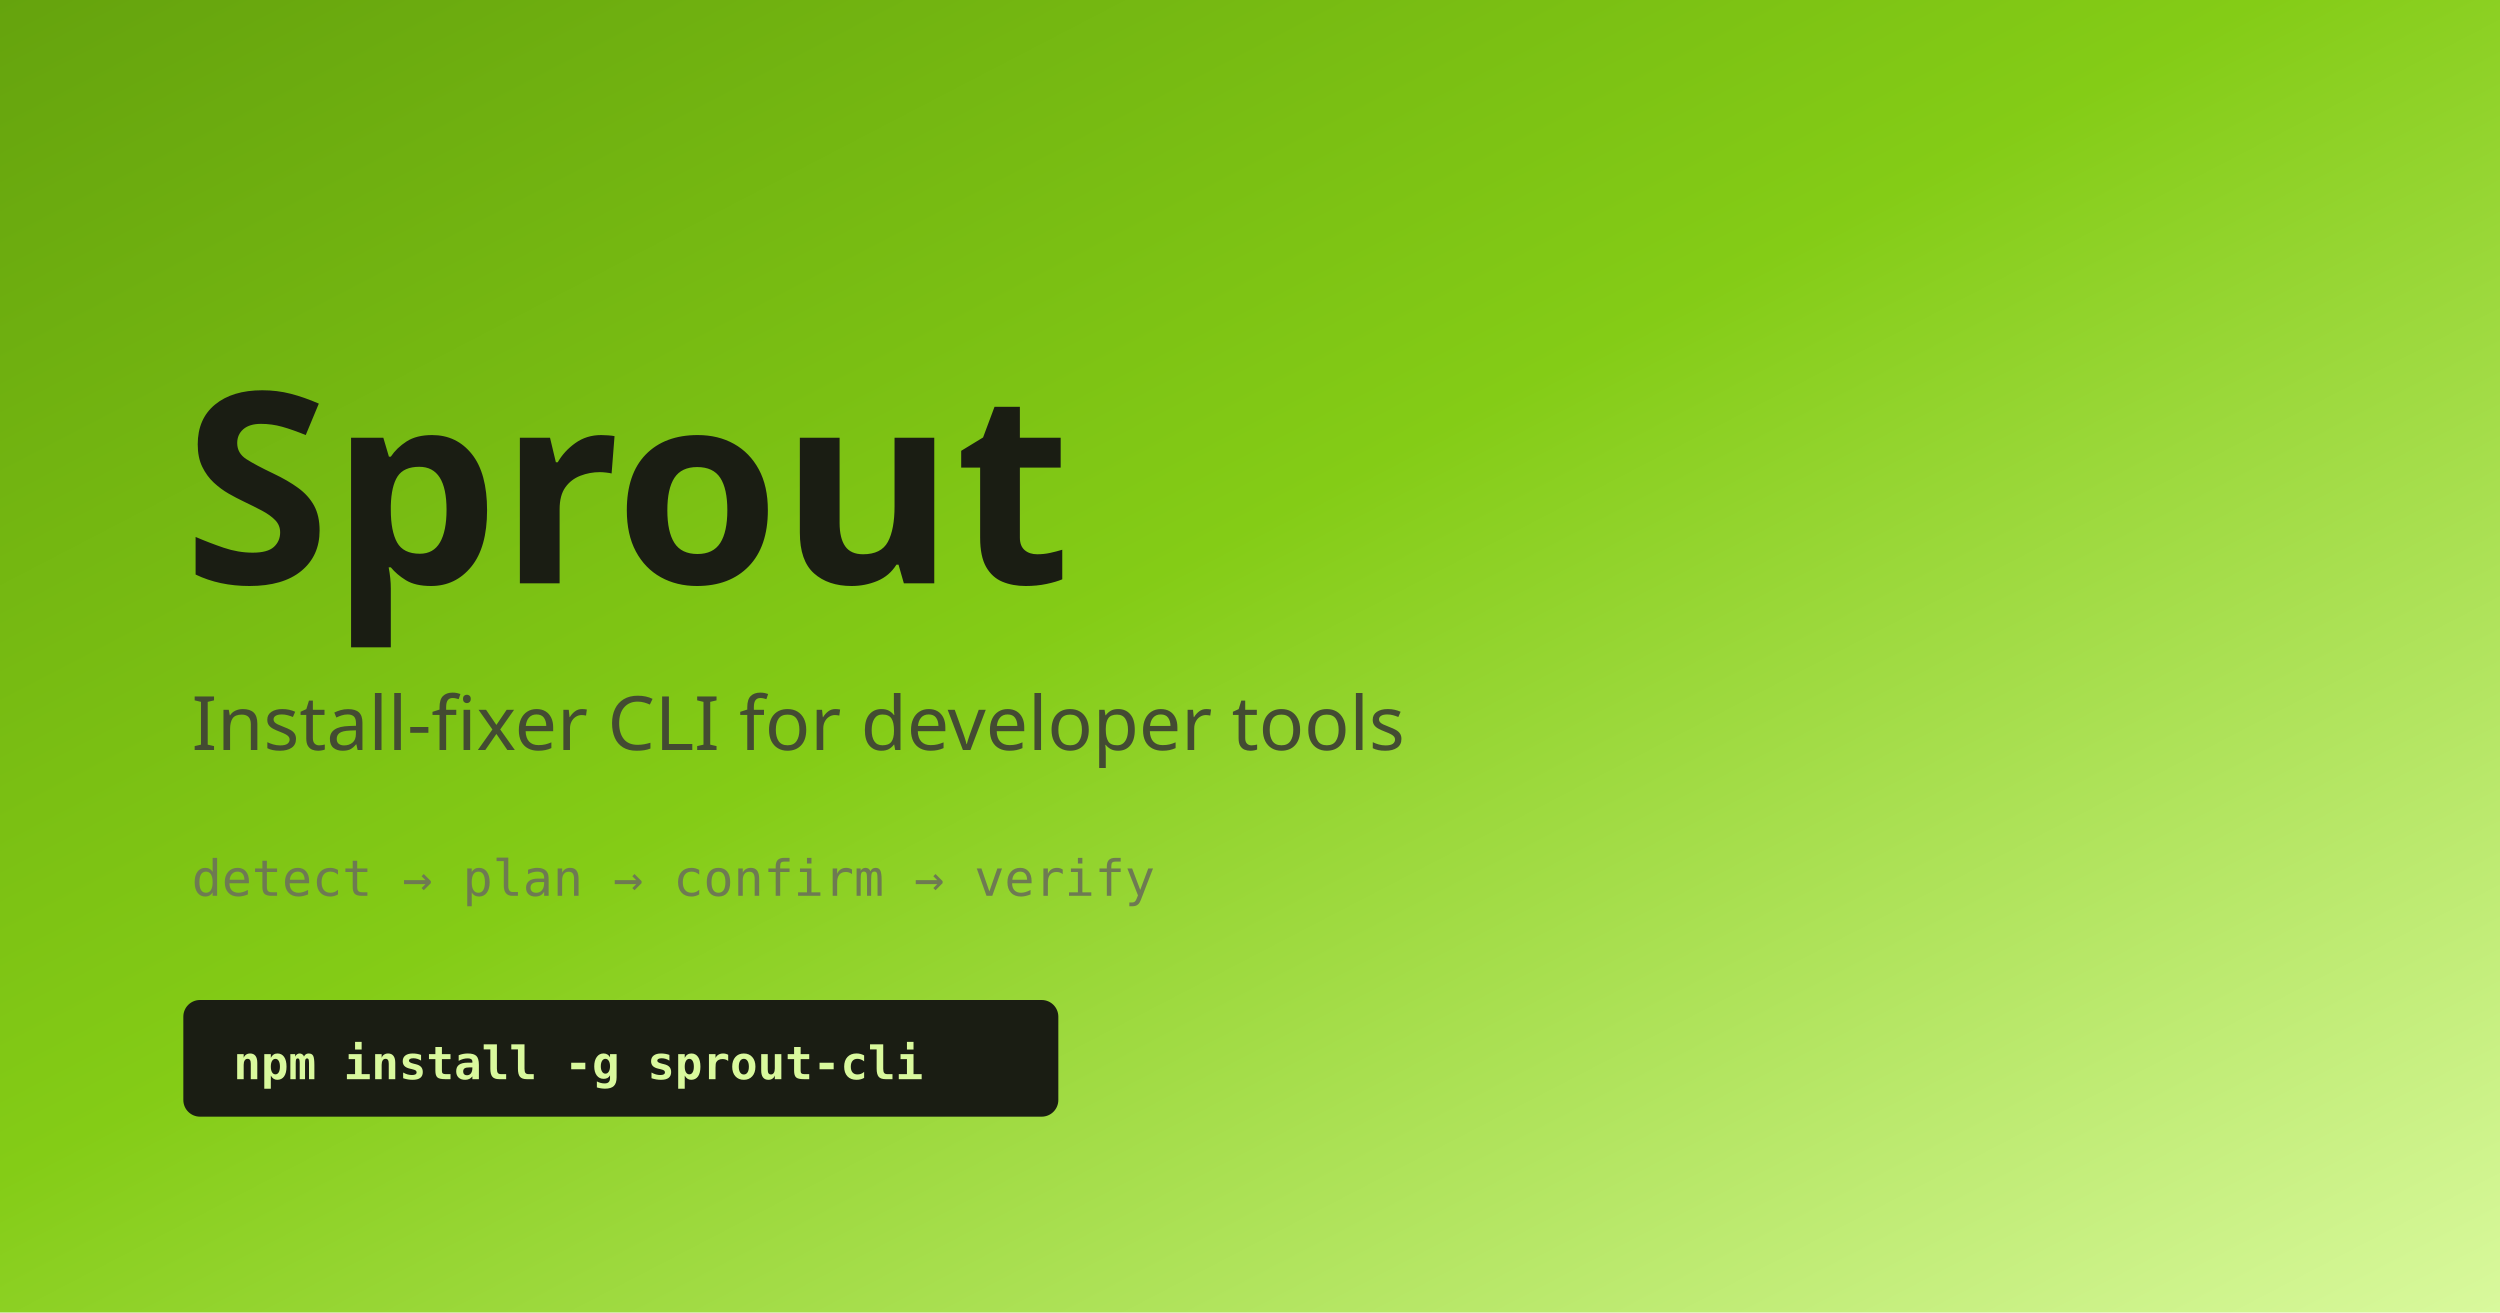
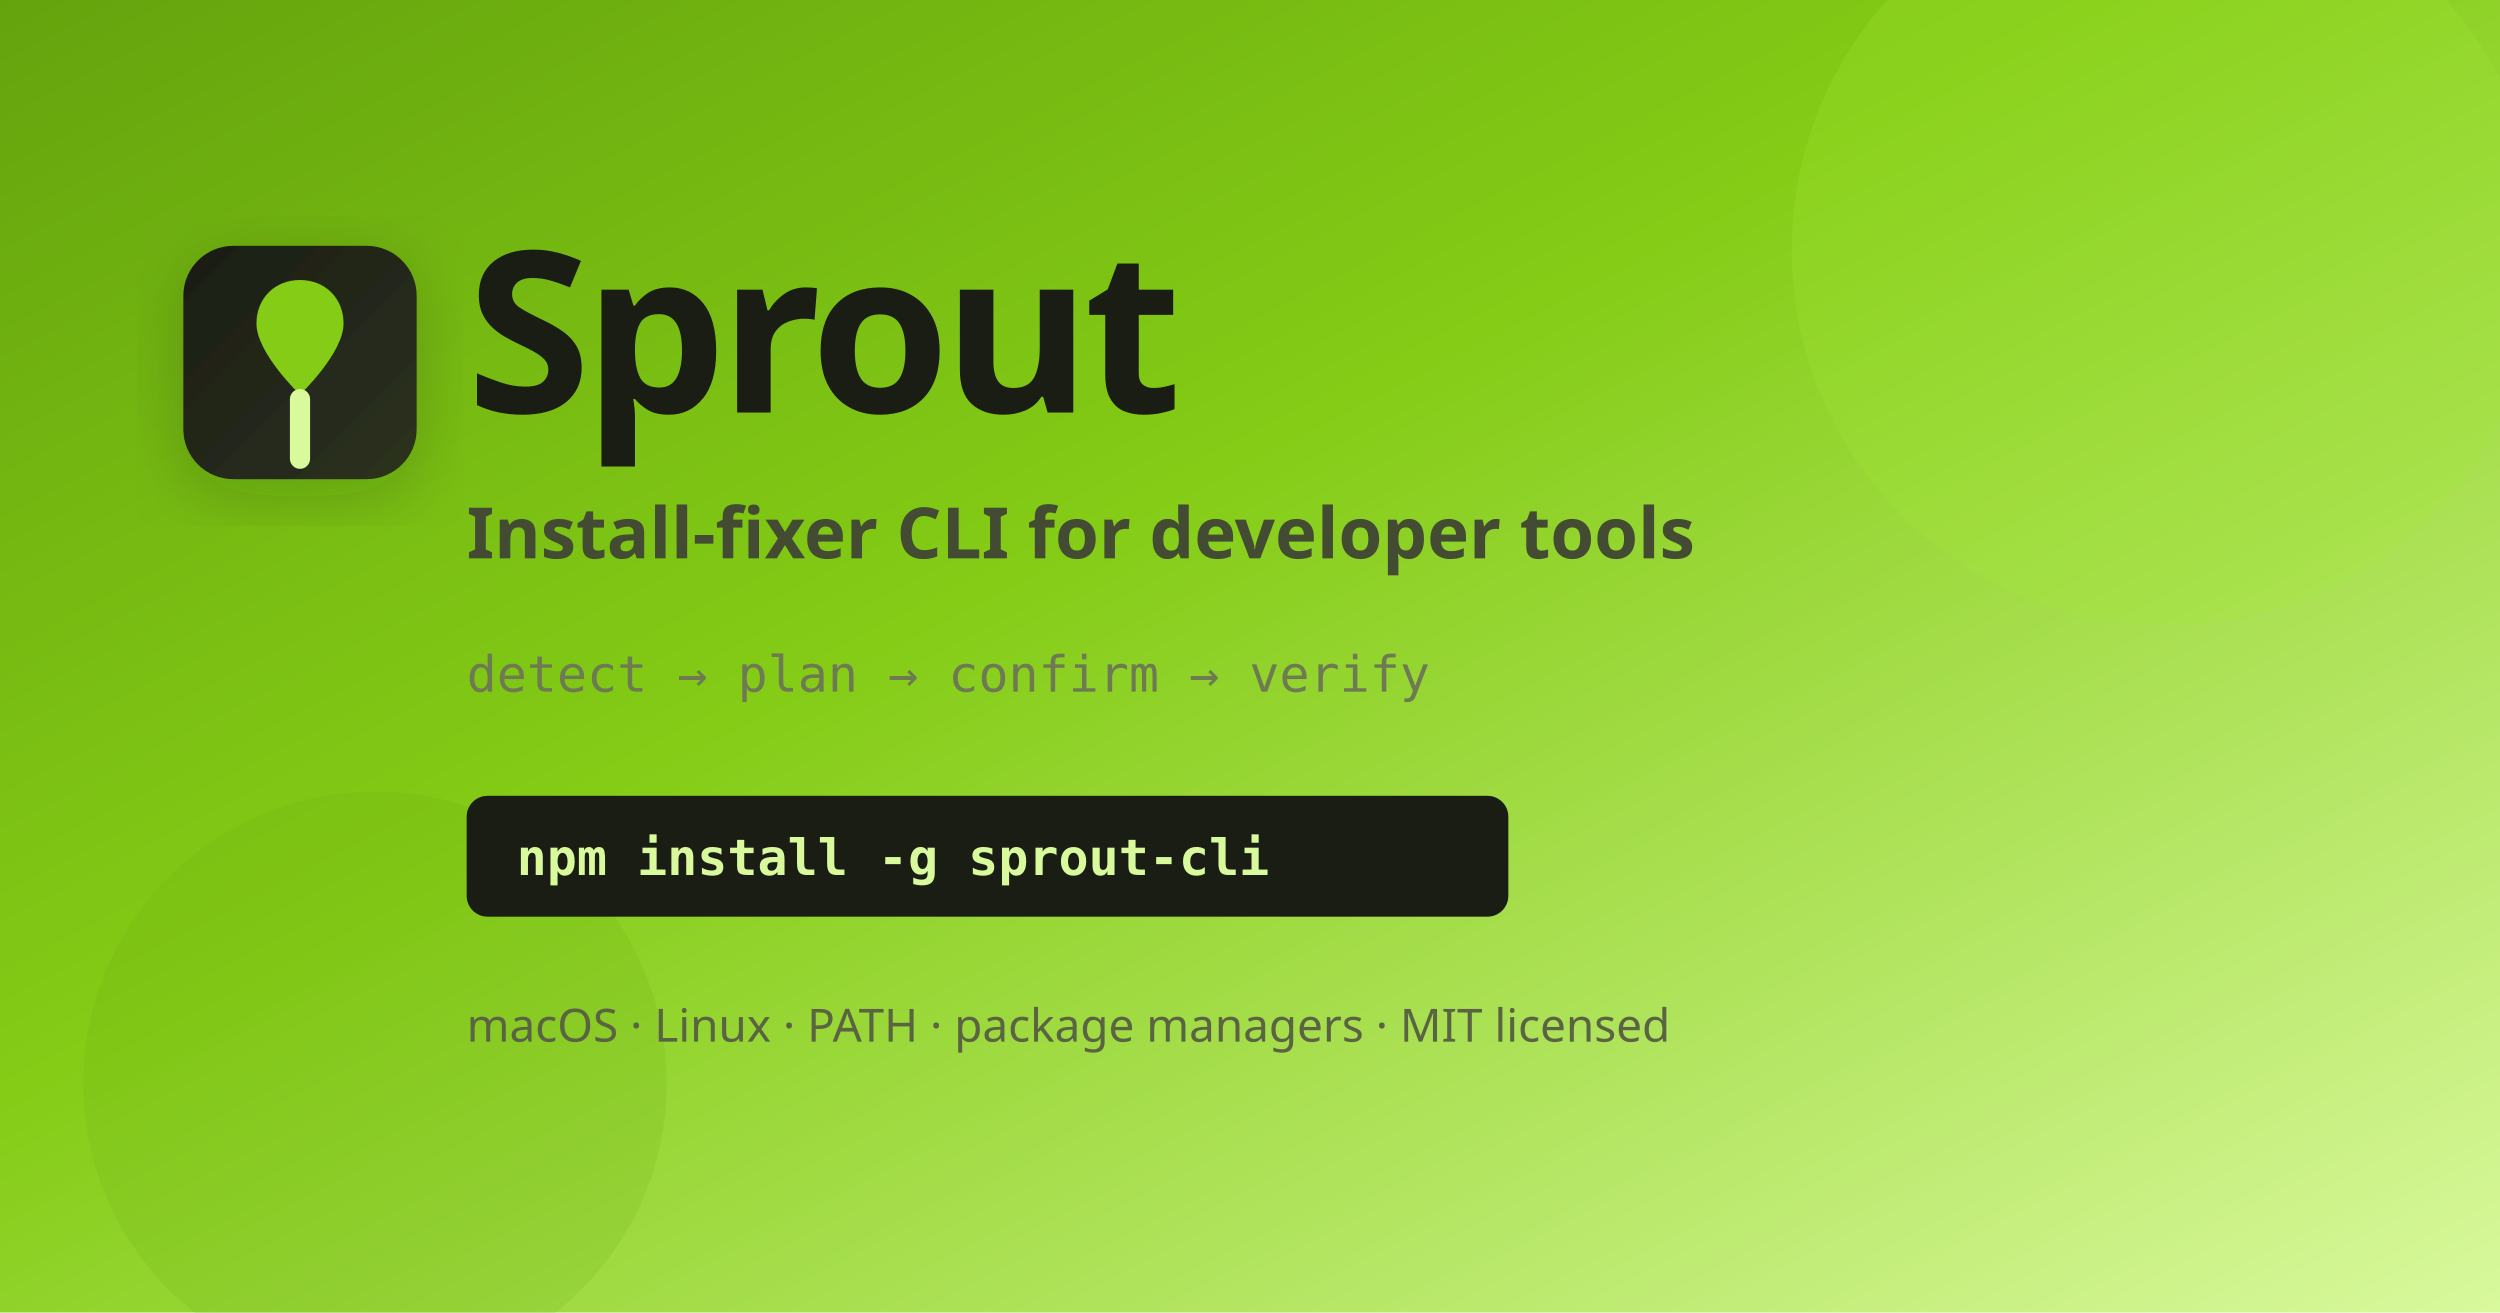
- <svg xmlns="http://www.w3.org/2000/svg" width="1200" height="630" viewBox="0 0 1200 630" role="img" aria-label="Sprout — install-fixer CLI">
+ <svg xmlns="http://www.w3.org/2000/svg" width="1200" height="630" viewBox="0 0 1200 630" role="img" aria-label="Sprout — install-fixer CLI for developer tools">
  <defs>
    <linearGradient id="bg" x1="0%" y1="0%" x2="100%" y2="100%">
      <stop offset="0%" stop-color="#65A30D" />
-       <stop offset="45%" stop-color="#84CC16" />
+       <stop offset="42%" stop-color="#84CC16" />
      <stop offset="100%" stop-color="#D9F99D" />
    </linearGradient>
+     <linearGradient id="icon-bg" x1="0%" y1="0%" x2="100%" y2="100%">
+       <stop offset="0%" stop-color="#1A1D13" />
+       <stop offset="100%" stop-color="#2D3220" />
+     </linearGradient>
+     <filter id="shadow" x="-20%" y="-20%" width="140%" height="140%">
+       <feDropShadow dx="0" dy="8" stdDeviation="16" flood-color="#1A1D13" flood-opacity="0.18" />
+     </filter>
  </defs>
  <rect width="1200" height="630" fill="url(#bg)" />
-   <text x="88" y="280" fill="#1A1D13" font-family="Lexend, system-ui, sans-serif" font-size="128" font-weight="800">Sprout</text>
-   <text x="92" y="360" fill="#434B32" font-family="Quicksand, system-ui, sans-serif" font-size="36" font-weight="500">Install-fixer CLI for developer tools</text>
-   <text x="92" y="430" fill="#6E7A52" font-family="JetBrains Mono, monospace" font-size="24">detect → plan → confirm → verify</text>
-   <rect x="88" y="480" width="420" height="56" rx="8" fill="#1A1D13" />
-   <text x="112" y="518" fill="#D9F99D" font-family="JetBrains Mono, monospace" font-size="22" font-weight="600">npm install -g sprout-cli</text>
+   <circle cx="1040" cy="120" r="180" fill="#A3E635" opacity="0.22" />
+   <circle cx="180" cy="520" r="140" fill="#65A30D" opacity="0.16" />
+   <g transform="translate(88 118)" filter="url(#shadow)">
+     <rect width="112" height="112" rx="24" fill="url(#icon-bg)" />
+     <g transform="translate(56 56)">
+       <path d="M0-18c-5.5 0-9.5 4-9.5 9.5 0 6.5 9.5 15.5 9.5 15.5s9.5-9 9.5-15.5C9.5-14 5.5-18 0-18z" fill="#84CC16" transform="scale(2.2)" />
+       <path d="M0 8v13" stroke="#D9F99D" stroke-width="4.4" stroke-linecap="round" transform="scale(2.2)" />
+     </g>
+   </g>
+   <text x="224" y="198" fill="#1A1D13" font-family="Lexend, system-ui, sans-serif" font-size="108" font-weight="800" letter-spacing="-0.03em">Sprout</text>
+   <text x="224" y="268" fill="#434B32" font-family="Quicksand, system-ui, sans-serif" font-size="34" font-weight="600">Install-fixer CLI for developer tools</text>
+   <text x="224" y="332" fill="#6E7A52" font-family="JetBrains Mono, monospace" font-size="24" font-weight="500">detect → plan → confirm → verify</text>
+   <rect x="224" y="382" width="500" height="58" rx="10" fill="#1A1D13" />
+   <text x="248" y="420" fill="#D9F99D" font-family="JetBrains Mono, monospace" font-size="24" font-weight="600">npm install -g sprout-cli</text>
+   <text x="224" y="500" fill="#5A6342" font-family="Quicksand, system-ui, sans-serif" font-size="22" font-weight="500">macOS · Linux · PATH · package managers · MIT licensed</text>
</svg>
